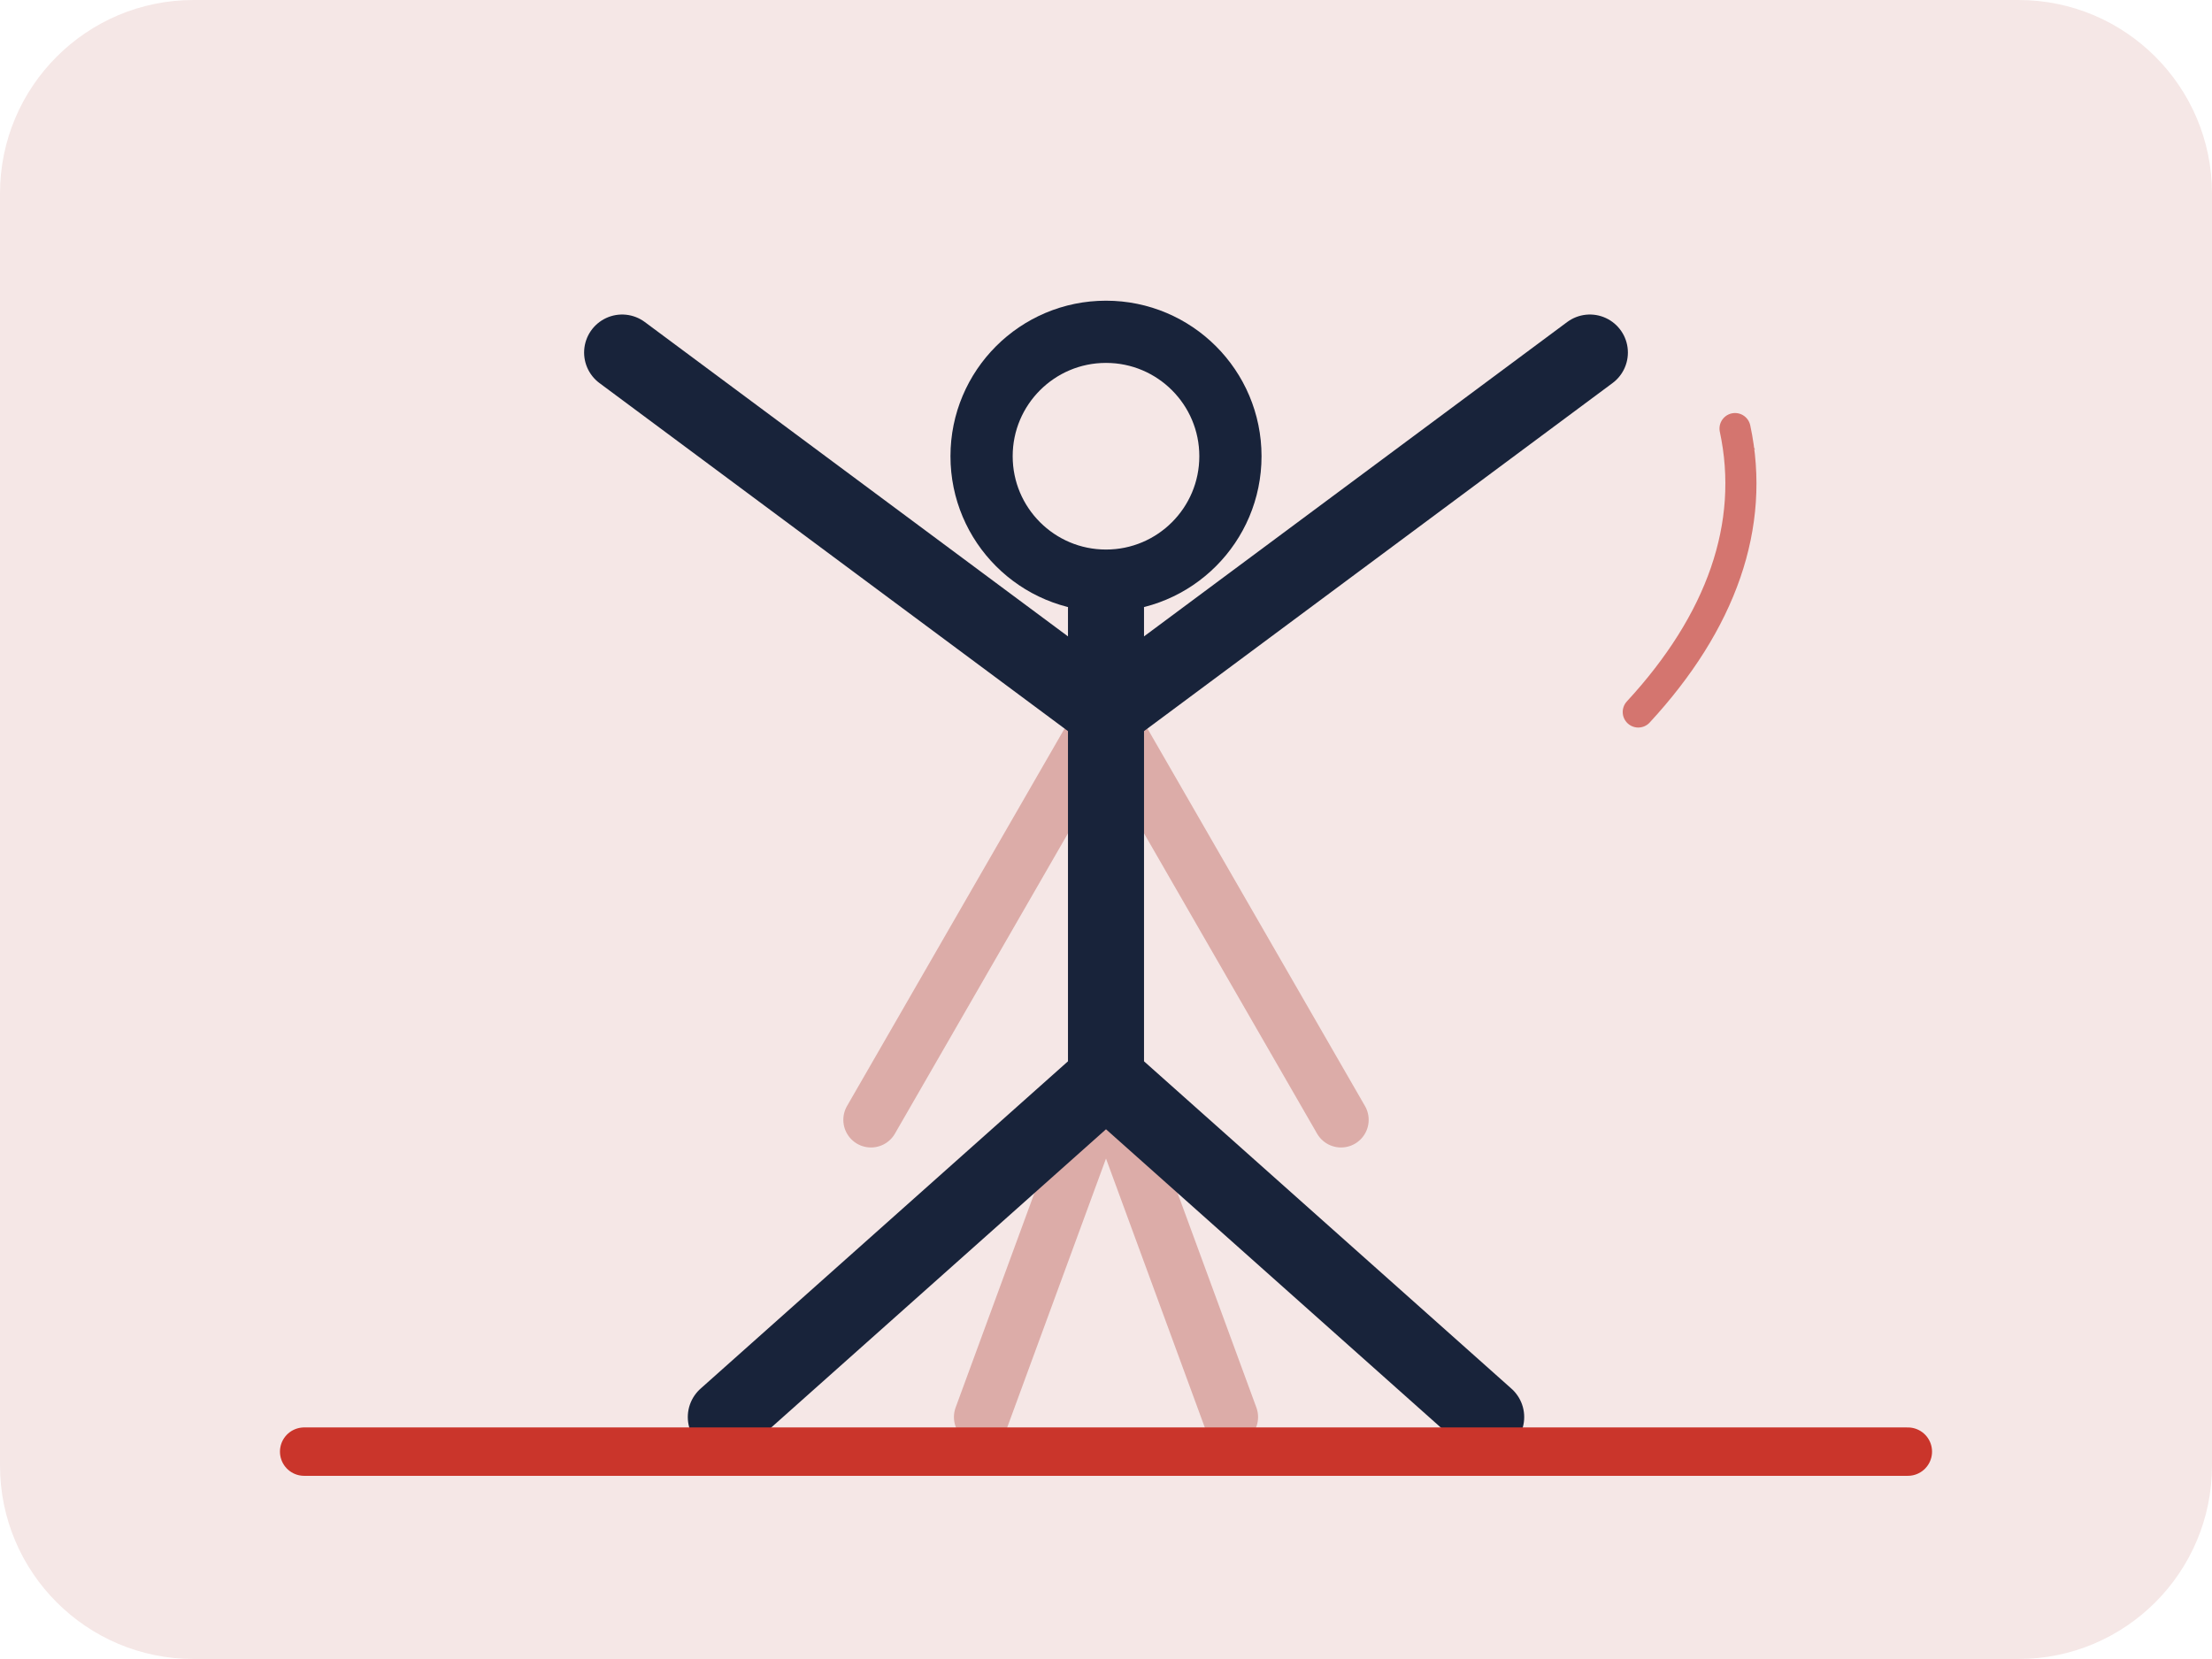
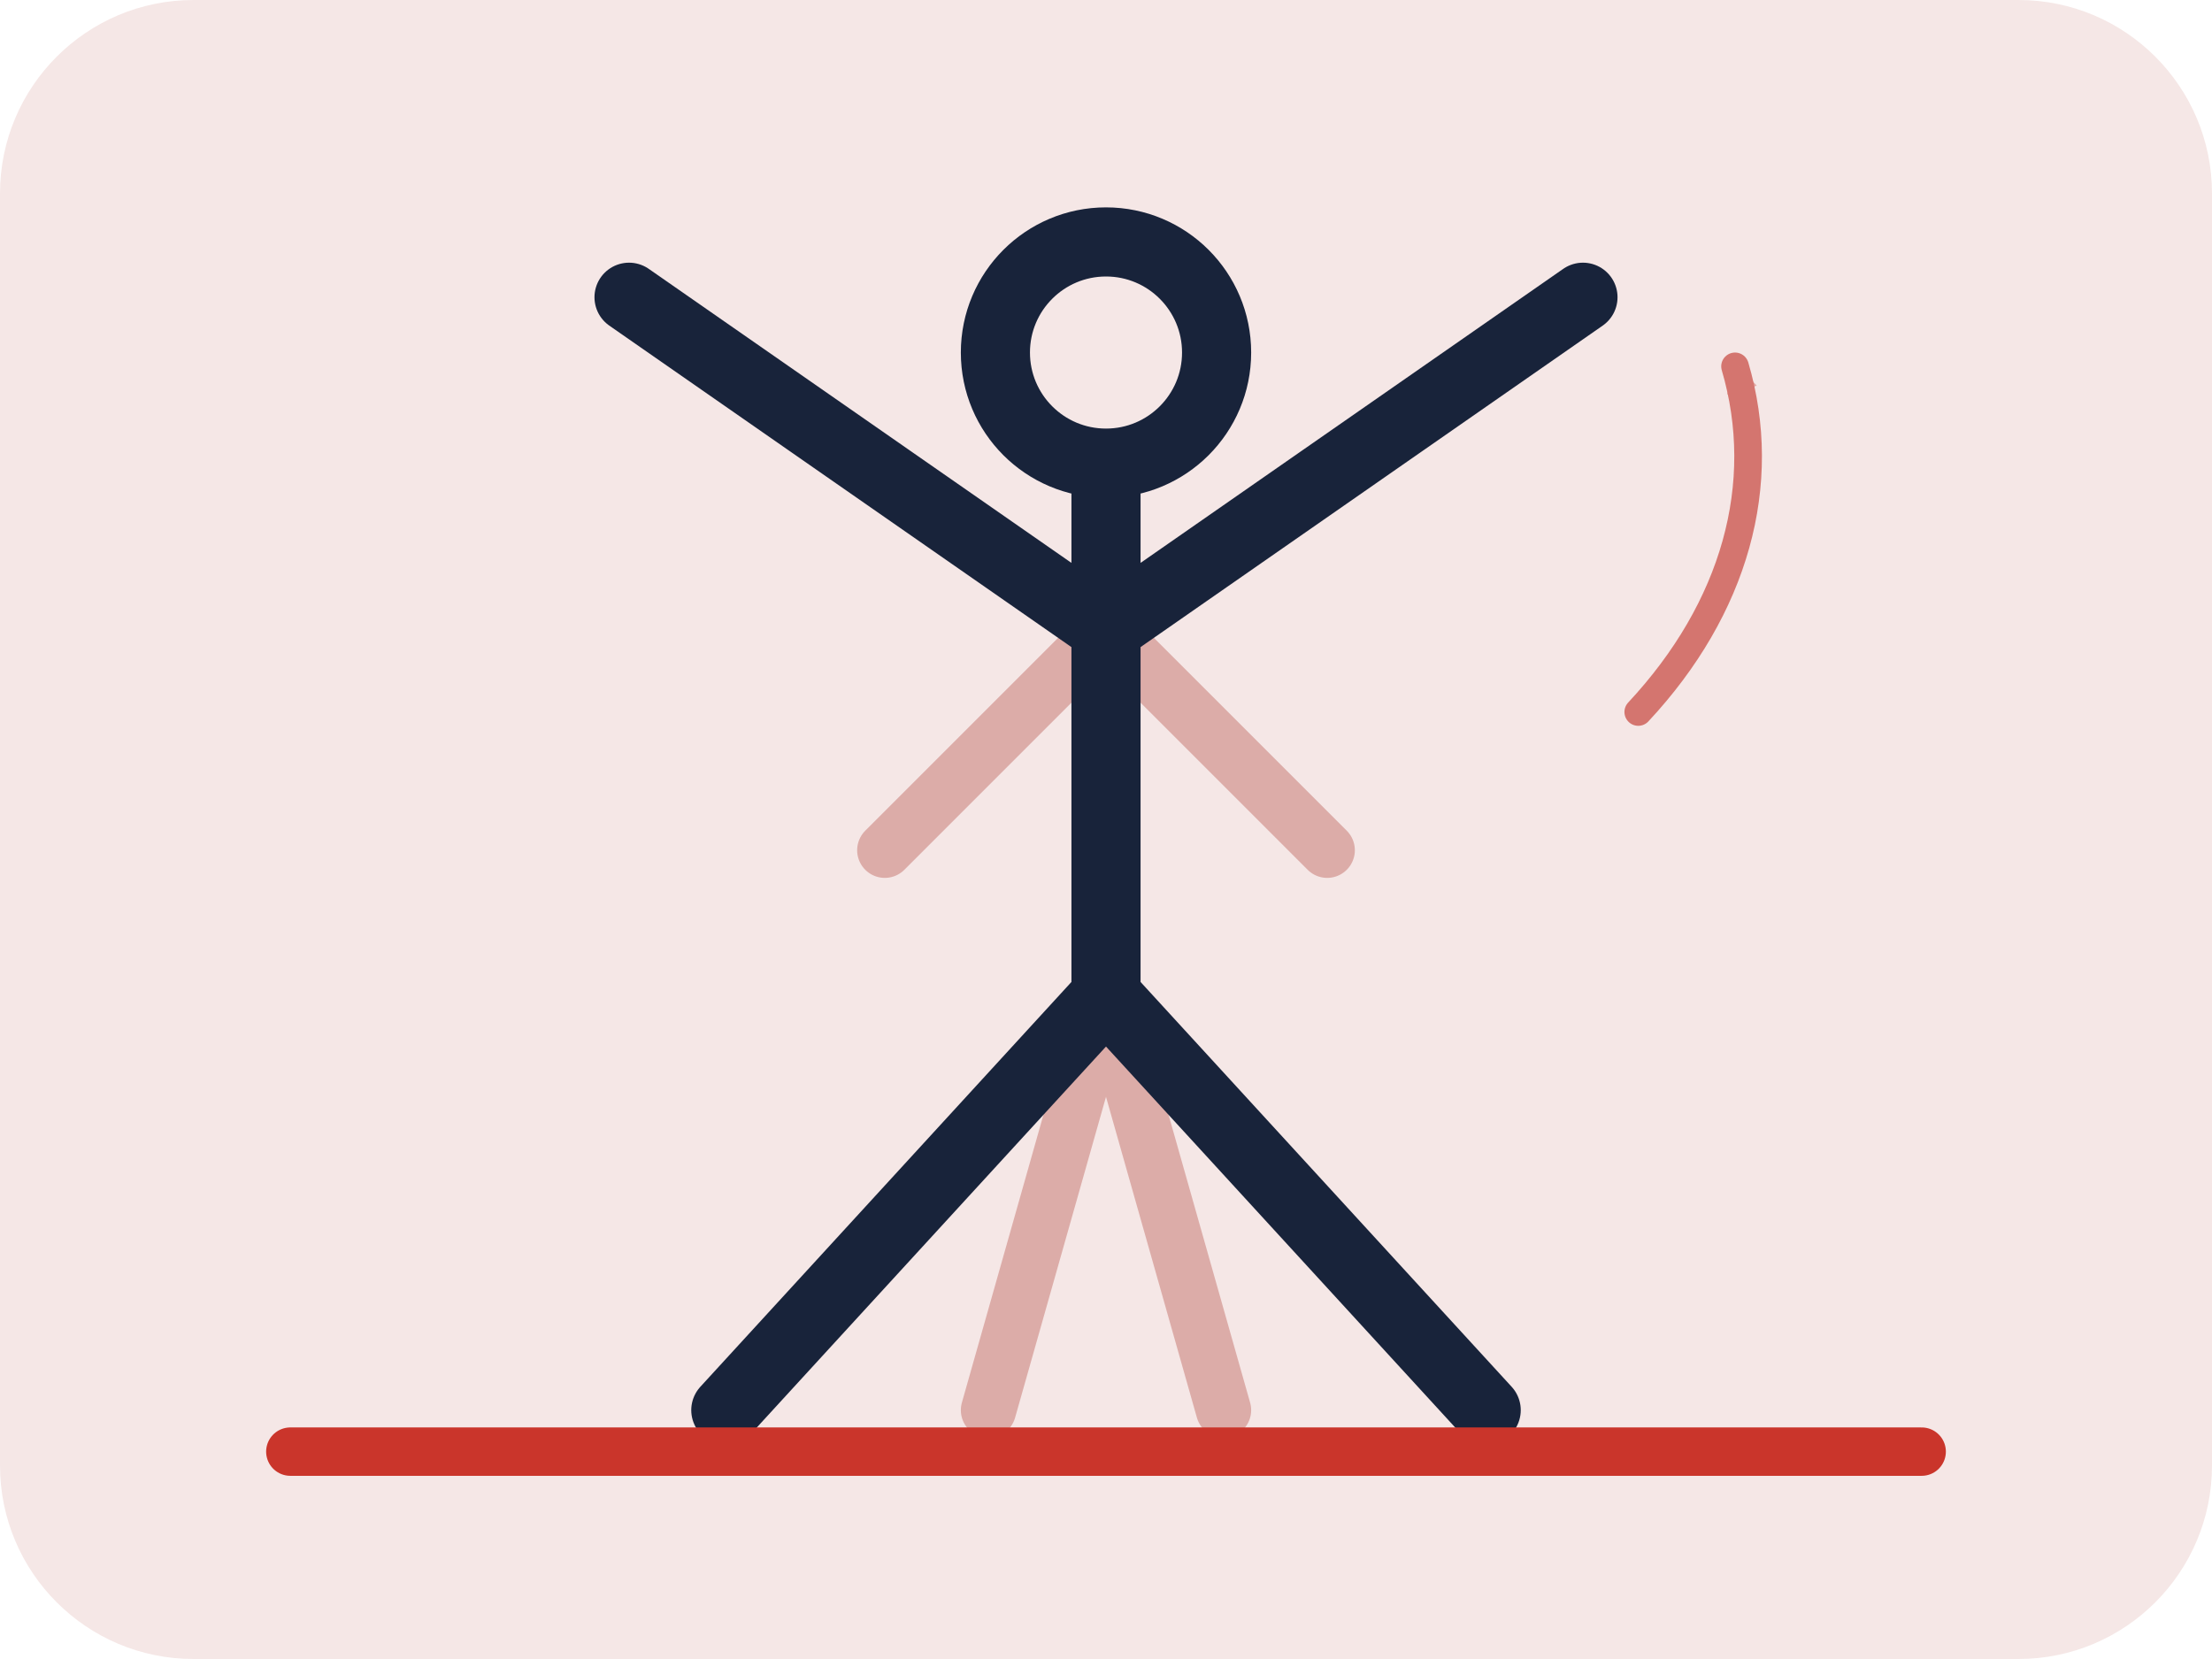
<svg xmlns="http://www.w3.org/2000/svg" viewBox="0 0 320 240" role="img" aria-labelledby="title">
  <defs>
    <marker id="motion-arrow" viewBox="0 0 10 10" refX="8" refY="5" markerWidth="4.5" markerHeight="4.5" markerUnits="userSpaceOnUse" orient="auto-start-reverse">
      <path d="M0 0 10 5 0 10Z" fill="hsl(4 55% 52%)" opacity=".55" />
    </marker>
  </defs>
  <rect width="320" height="240" rx="28" fill="hsl(4 42% 93%)" />
-   <path d="M160 103l-34 59M160 103l34 59M160 156l-18 49M160 156l18 49" fill="none" stroke="hsl(4 42% 76%)" stroke-width="8" stroke-linecap="round" />
-   <circle cx="160" cy="66" r="18" fill="none" stroke="#18233a" stroke-width="9" />
-   <path d="M160 88v68M160 103 90 51M160 103l70-52M160 156l-55 49M160 156l55 49" fill="none" stroke="#18233a" stroke-width="11" stroke-linecap="round" stroke-linejoin="round" />
-   <path d="M237 103c12-13 17-27 14-41" fill="none" stroke="hsl(4 55% 52%)" stroke-width="4.5" stroke-linecap="round" opacity=".72" marker-end="url(#motion-arrow)" />
-   <path d="M44 210h232" stroke="hsl(4 65% 48%)" stroke-width="7" stroke-linecap="round" />
+   <g data-pose="start" fill="none" stroke="hsl(4 42% 76%)" stroke-width="8" stroke-linecap="round" stroke-linejoin="round">
+     <circle cx="160" cy="51" r="16" />
+     <path d="M160 70V144M160 91L128 123M160 91L192 123M160 144L143 204M160 144L177 204" />
+   </g>
+   <g data-pose="finish" fill="none" stroke="#18233a" stroke-width="10" stroke-linecap="round" stroke-linejoin="round">
+     <circle cx="160" cy="51" r="16" />
+     <path d="M160 70V144M160 91L91 43M160 91L229 43M160 144L105 204M160 144L215 204" />
+   </g>
+   <path d="M237 103C251 88 256 70 251 53" fill="none" stroke="hsl(4 55% 52%)" stroke-width="4" stroke-linecap="round" opacity=".72" marker-end="url(#motion-arrow)" />
+   <path d="M42 210H278" stroke="hsl(4 65% 48%)" stroke-width="7" stroke-linecap="round" />
</svg>
